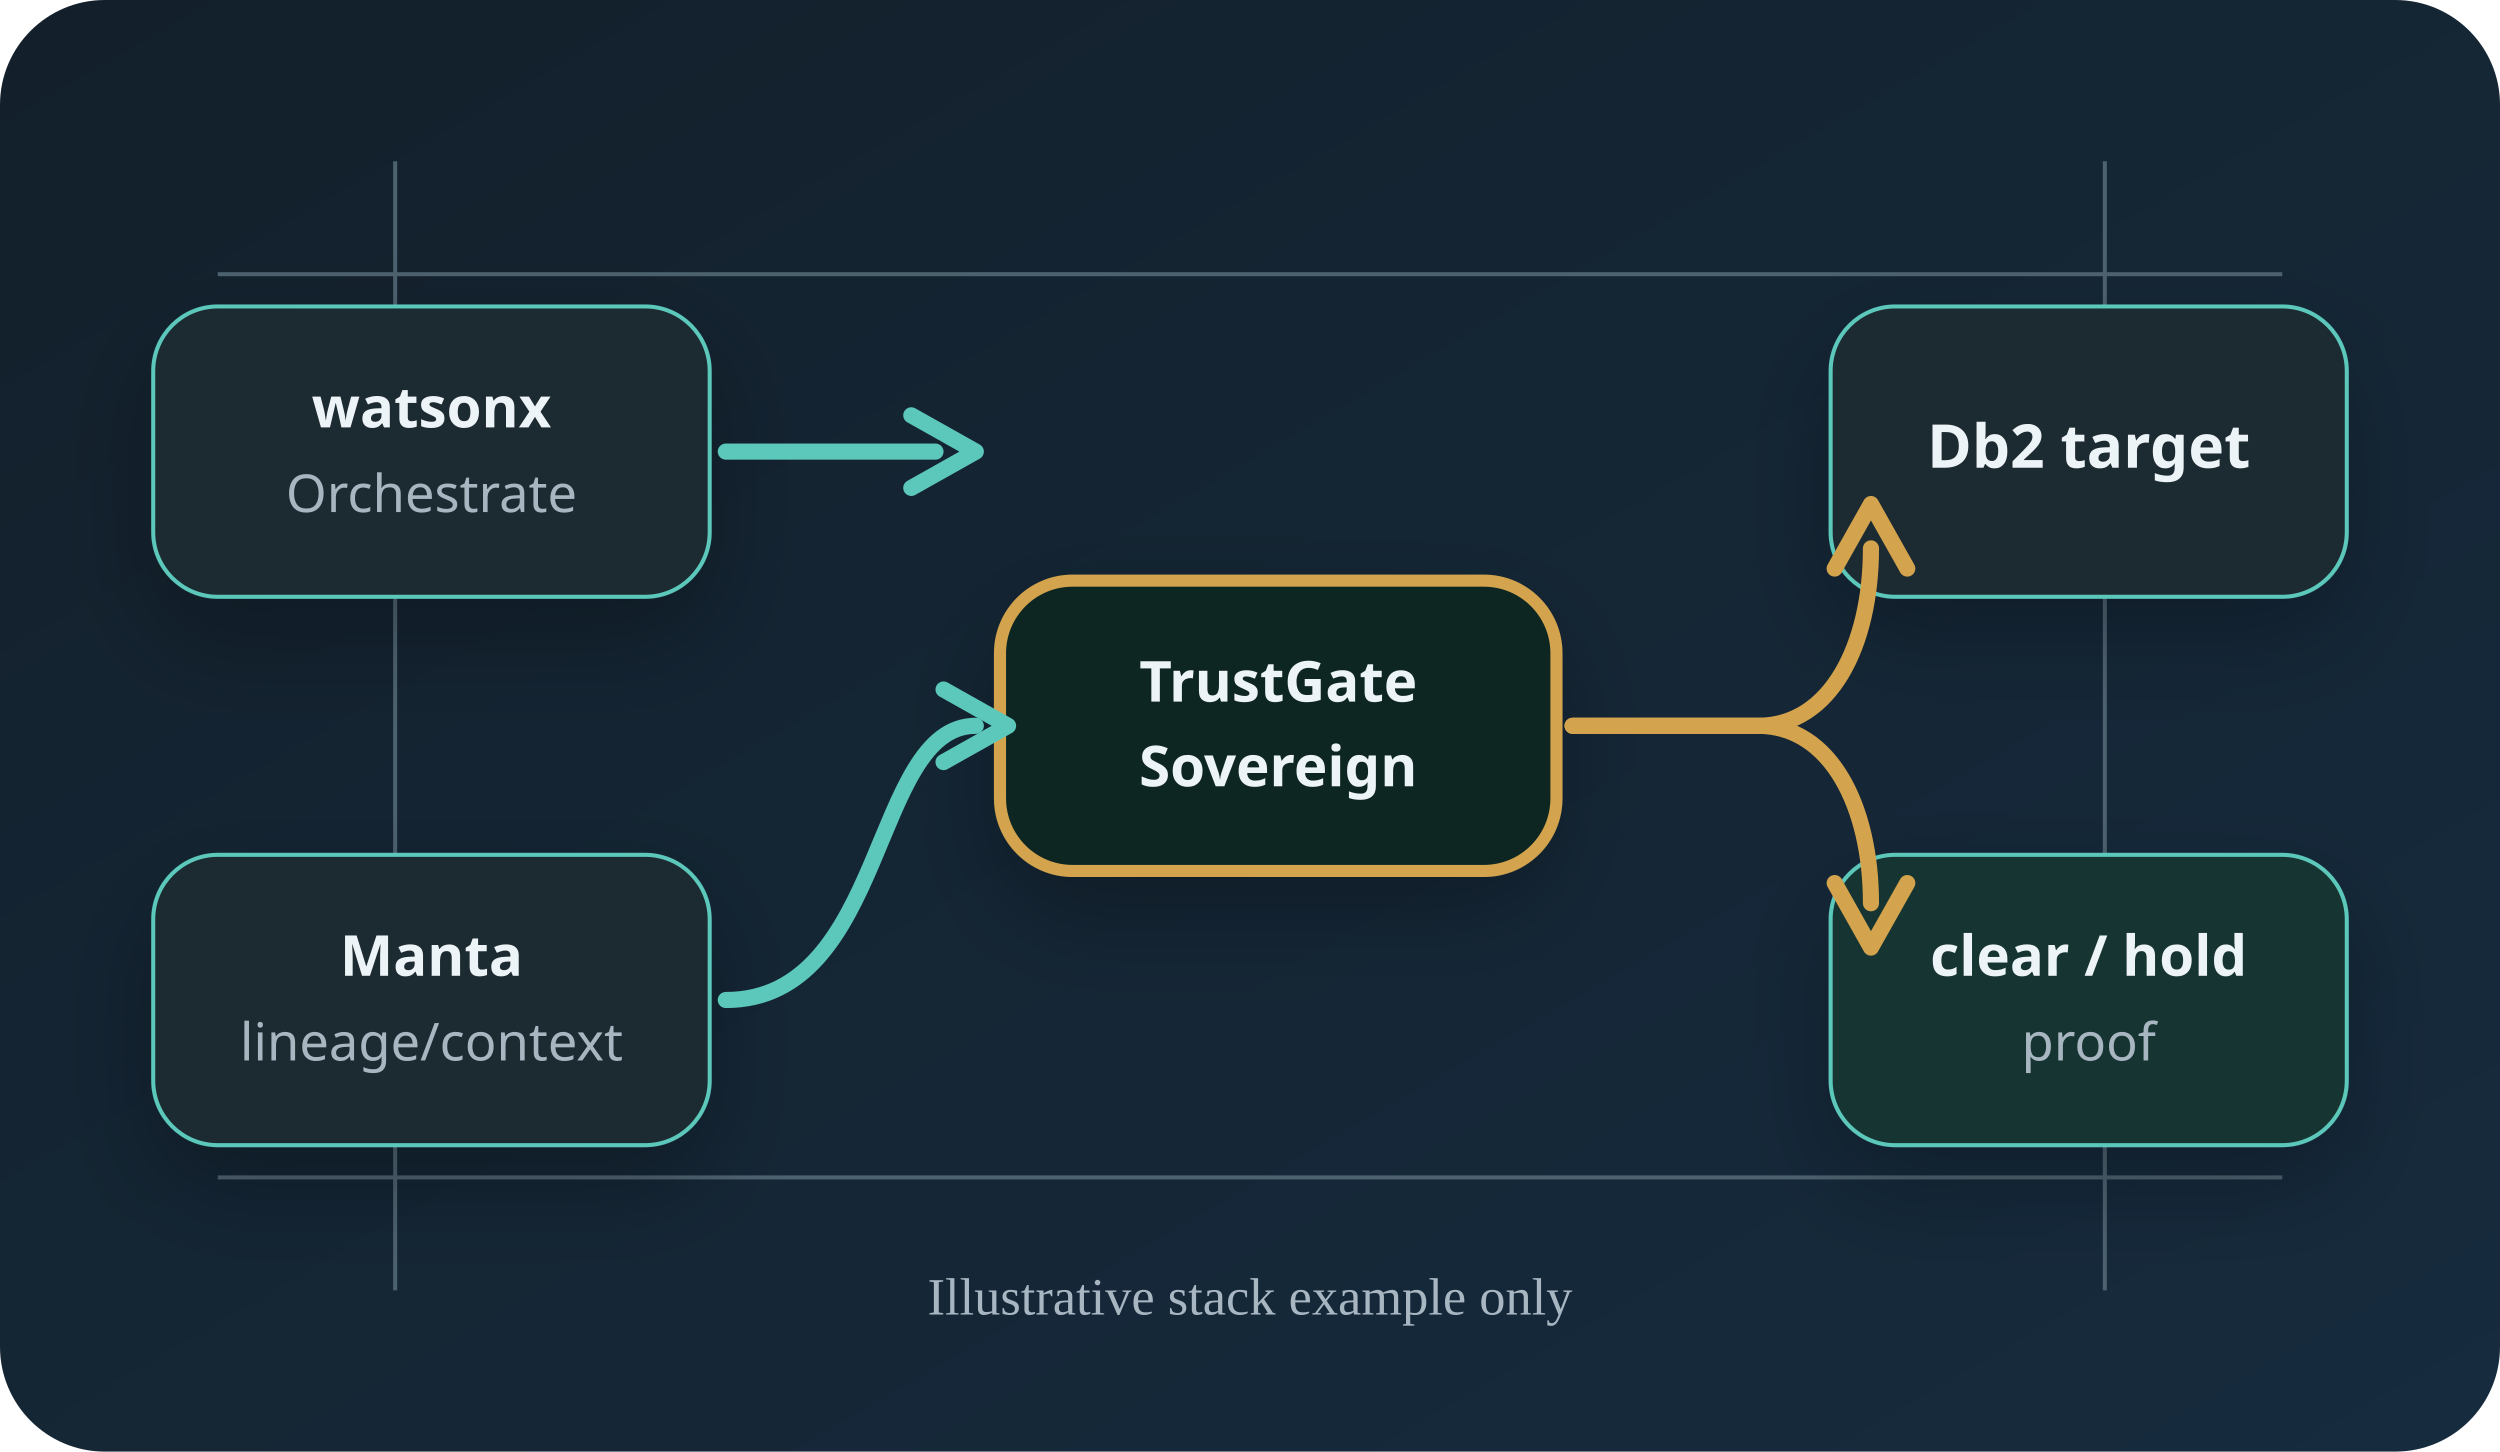
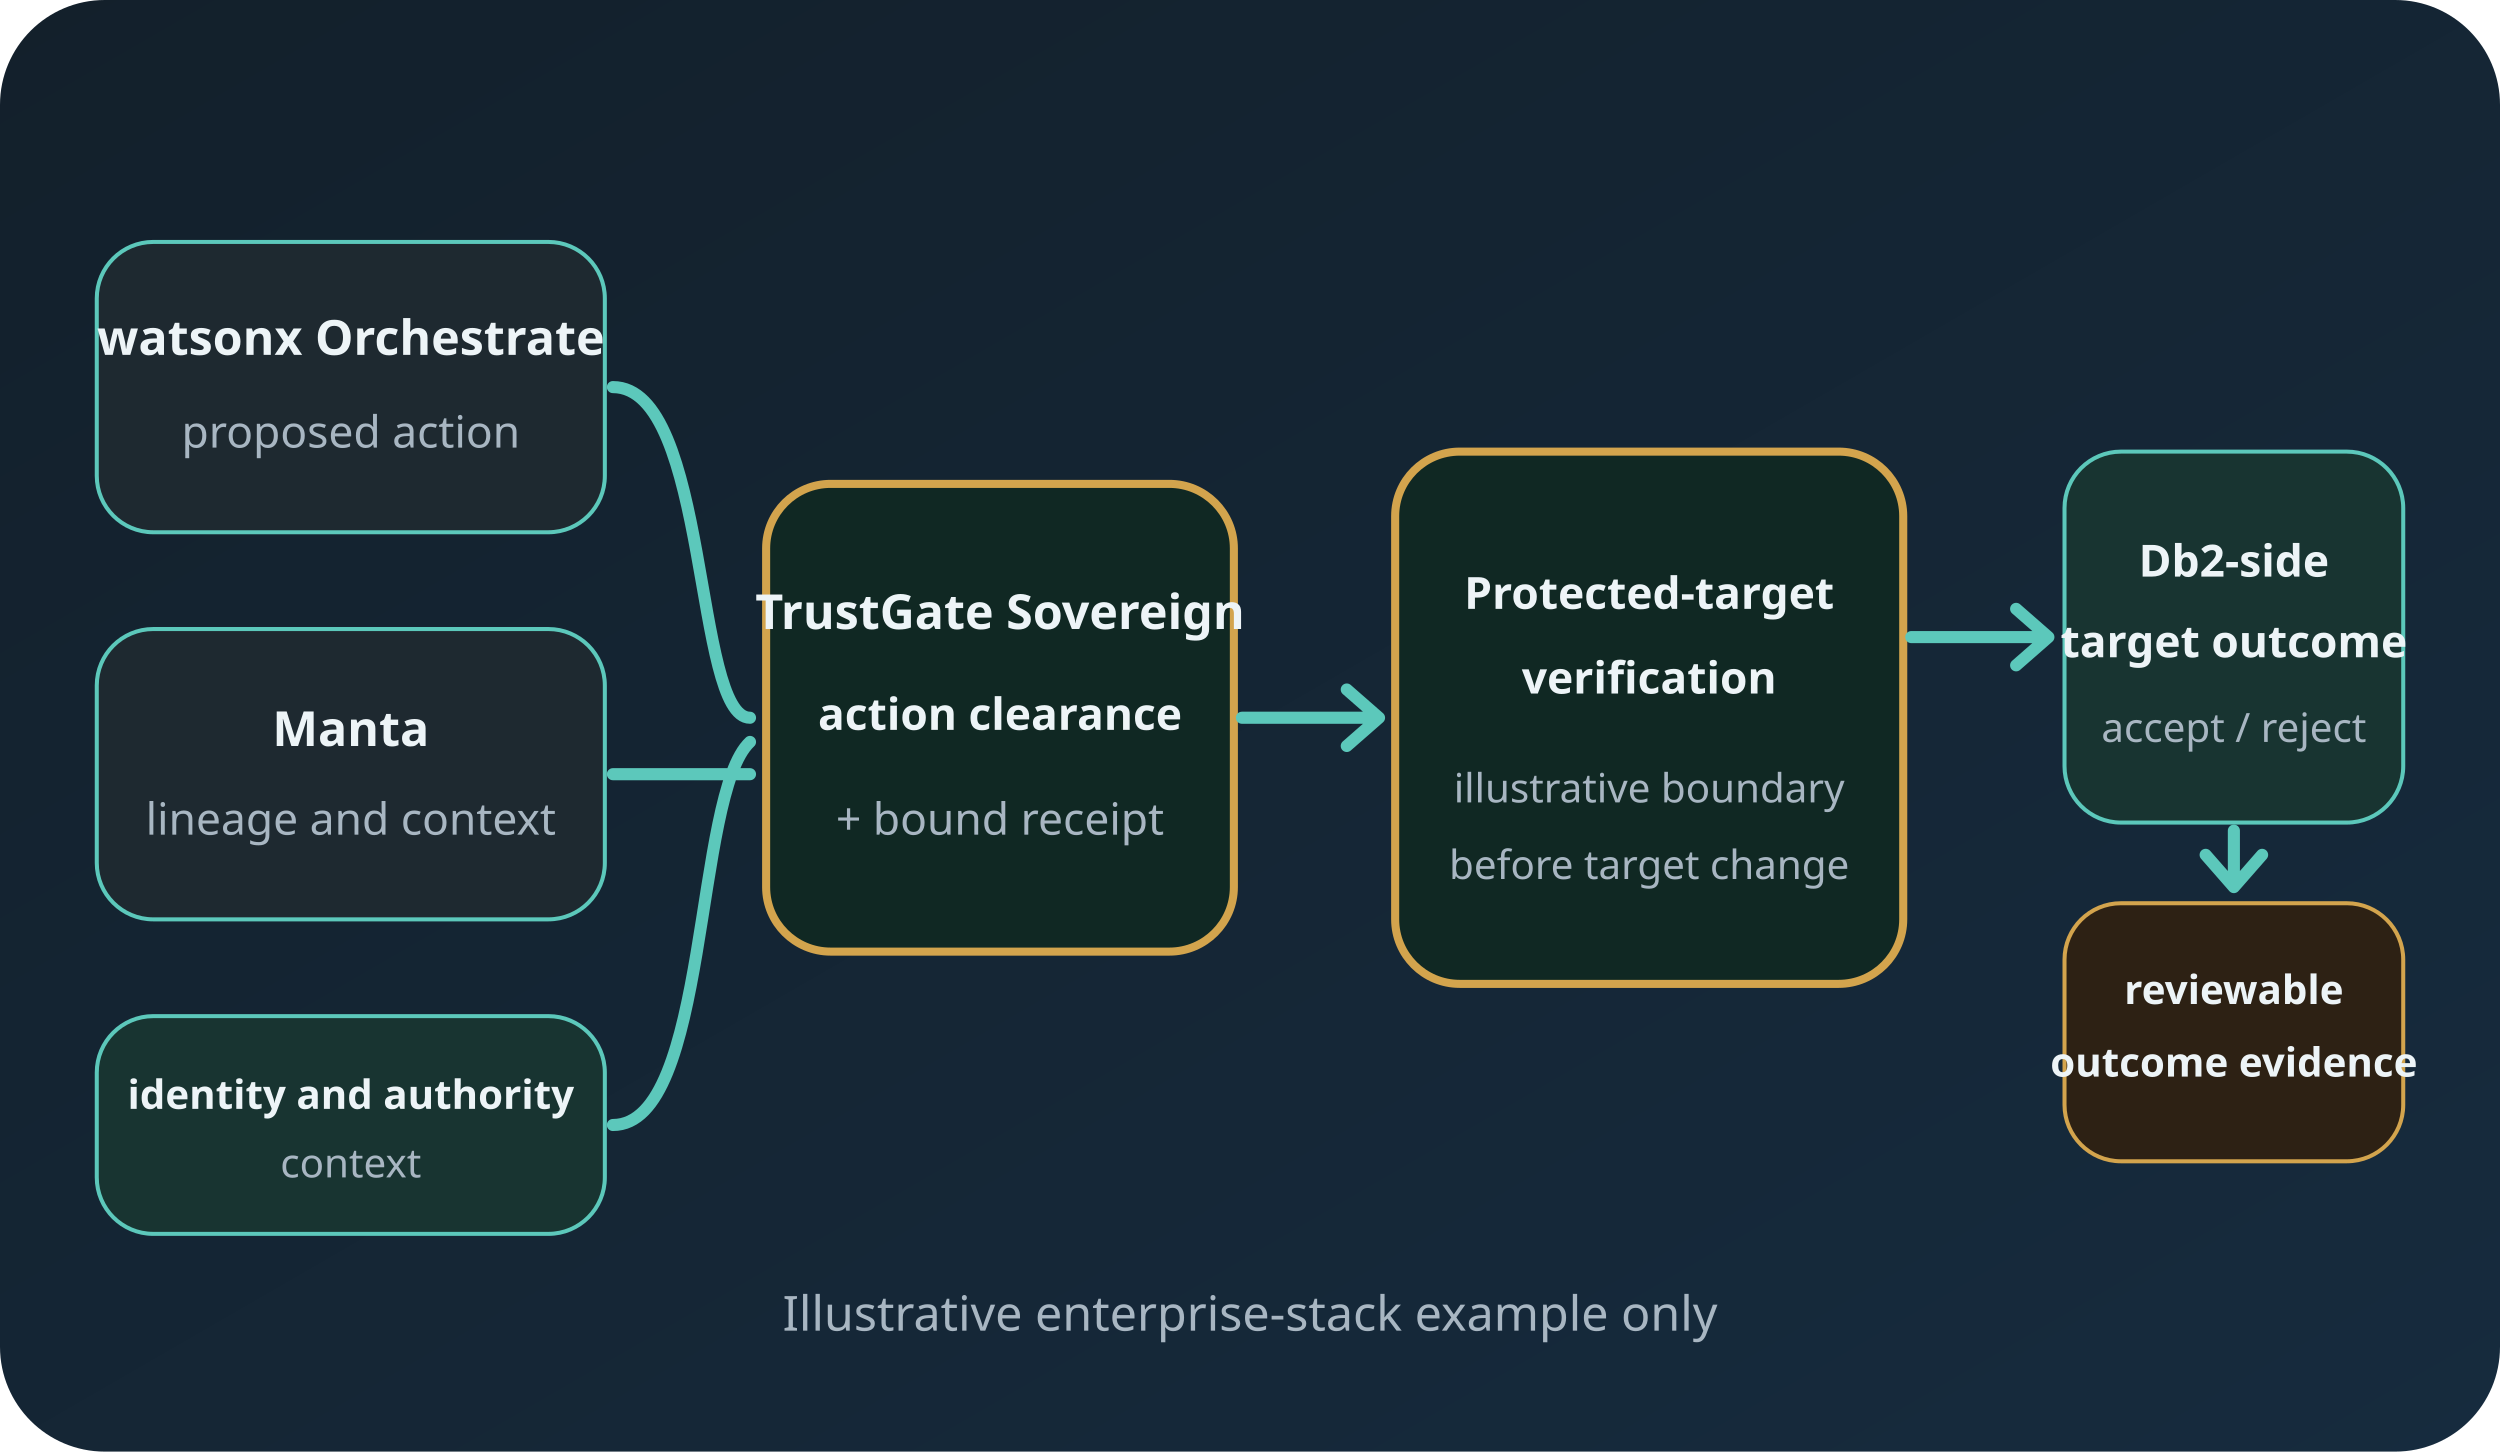
<svg xmlns="http://www.w3.org/2000/svg" role="img" aria-labelledby="title desc" viewBox="0 0 620 360">
  <defs>
    <linearGradient id="bg" x1="0" x2="1" y1="0" y2="1">
      <stop offset="0" stop-color="#13202b" />
      <stop offset="1" stop-color="#162b3e" />
    </linearGradient>
-     <filter id="shadow" x="-20%" y="-20%" width="140%" height="140%">
-       <feDropShadow dx="0" dy="10" stdDeviation="12" flood-color="#000" flood-opacity="0.25" />
-     </filter>
  </defs>
  <rect width="620" height="360" rx="26" fill="url(#bg)" />
-   <g stroke="#4d626f" stroke-width="1" fill="none">
-     <path d="M54 68h512M54 292h512" />
-     <path d="M98 40v280M522 40v280" />
+   <g font-family="ui-sans-serif, system-ui, sans-serif">
+     <g id="orchestration-input" data-role="orchestration-input">
+       <rect x="24" y="60" width="126" height="72" rx="14" fill="#1e2930" stroke="#5cc8bb" />
+       <text x="87" y="88" text-anchor="middle" fill="#edf4f7" font-size="12" font-weight="800">watsonx Orchestrate</text>
+       <text x="87" y="111" text-anchor="middle" fill="#a8b6c2" font-size="11">proposed action</text>
+     </g>
+     <g id="lineage-context" data-role="lineage-context">
+       <rect x="24" y="156" width="126" height="72" rx="14" fill="#1e2930" stroke="#5cc8bb" />
+       <text x="87" y="185" text-anchor="middle" fill="#edf4f7" font-size="12" font-weight="800">Manta</text>
+       <text x="87" y="207" text-anchor="middle" fill="#a8b6c2" font-size="11">lineage and context</text>
+     </g>
+     <g id="identity-authority-context" data-role="identity-authority-context">
+       <rect x="24" y="252" width="126" height="54" rx="14" fill="#183431" stroke="#5cc8bb" />
+       <text x="87" y="275" text-anchor="middle" fill="#edf4f7" font-size="10" font-weight="800">identity and authority</text>
+       <text x="87" y="292" text-anchor="middle" fill="#a8b6c2" font-size="10">context</text>
+     </g>
+     <g id="trustgate-clearance" data-role="trustgate-clearance">
+       <rect x="190" y="120" width="116" height="116" rx="16" fill="#102823" stroke="#d3a44d" stroke-width="2" />
+       <text x="248" y="156" text-anchor="middle" fill="#edf4f7" font-size="12" font-weight="800">TrustGate Sovereign</text>
+       <text x="248" y="181" text-anchor="middle" fill="#edf4f7" font-size="11" font-weight="800">action clearance</text>
+       <text x="248" y="207" text-anchor="middle" fill="#a8b6c2" font-size="11">+ bound receipt</text>
+     </g>
+     <g id="protected-target-verification" data-role="protected-target-verification">
+       <rect x="346" y="112" width="126" height="132" rx="16" fill="#102823" stroke="#d3a44d" stroke-width="2" />
+       <text x="409" y="151" text-anchor="middle" fill="#edf4f7" font-size="11" font-weight="800">Protected-target</text>
+       <text x="409" y="172" text-anchor="middle" fill="#edf4f7" font-size="11" font-weight="800">verification</text>
+       <text x="409" y="199" text-anchor="middle" fill="#a8b6c2" font-size="10">illustrative boundary</text>
+       <text x="409" y="218" text-anchor="middle" fill="#a8b6c2" font-size="10">before target change</text>
+     </g>
+     <g id="target-outcome" data-role="target-outcome">
+       <rect x="512" y="112" width="84" height="92" rx="14" fill="#183431" stroke="#5cc8bb" />
+       <text x="554" y="143" text-anchor="middle" fill="#edf4f7" font-size="11" font-weight="800">Db2-side</text>
+       <text x="554" y="163" text-anchor="middle" fill="#edf4f7" font-size="11" font-weight="800">target outcome</text>
+       <text x="554" y="184" text-anchor="middle" fill="#a8b6c2" font-size="10">accept / reject</text>
+     </g>
+     <g id="outcome-evidence" data-role="outcome-evidence">
+       <rect x="512" y="224" width="84" height="64" rx="14" fill="#2d2114" stroke="#d3a44d" />
+       <text x="554" y="249" text-anchor="middle" fill="#edf4f7" font-size="10" font-weight="800">reviewable</text>
+       <text x="554" y="267" text-anchor="middle" fill="#edf4f7" font-size="10" font-weight="800">outcome evidence</text>
+     </g>
  </g>
-   <g filter="url(#shadow)" font-family="ui-sans-serif, system-ui, sans-serif">
-     <rect x="38" y="76" width="138" height="72" rx="16" fill="#1e2930" stroke="#5cc8bb" />
-     <text x="107" y="106" text-anchor="middle" fill="#edf4f7" font-size="14" font-weight="800">watsonx</text>
-     <text x="107" y="127" text-anchor="middle" fill="#a8b6c2" font-size="13">Orchestrate</text>
-     <rect x="38" y="212" width="138" height="72" rx="16" fill="#1e2930" stroke="#5cc8bb" />
-     <text x="107" y="242" text-anchor="middle" fill="#edf4f7" font-size="14" font-weight="800">Manta</text>
-     <text x="107" y="263" text-anchor="middle" fill="#a8b6c2" font-size="13">lineage/context</text>
-     <rect x="248" y="144" width="138" height="72" rx="18" fill="#102823" stroke="#d3a44d" stroke-width="3" />
-     <text x="317" y="174" text-anchor="middle" fill="#edf4f7" font-size="14" font-weight="800">TrustGate</text>
-     <text x="317" y="195" text-anchor="middle" fill="#edf4f7" font-size="14" font-weight="800">Sovereign</text>
-     <rect x="454" y="76" width="128" height="72" rx="16" fill="#1e2930" stroke="#5cc8bb" />
-     <text x="518" y="116" text-anchor="middle" fill="#edf4f7" font-size="15" font-weight="800">Db2 target</text>
-     <rect x="454" y="212" width="128" height="72" rx="16" fill="#183431" stroke="#5cc8bb" />
-     <text x="518" y="242" text-anchor="middle" fill="#edf4f7" font-size="14" font-weight="800">clear / hold</text>
-     <text x="518" y="263" text-anchor="middle" fill="#a8b6c2" font-size="13">proof</text>
+   <g fill="none" stroke="#5cc8bb" stroke-width="3" stroke-linecap="round" stroke-linejoin="round">
+     <path data-role="inputs-to-clearance" d="M152 96c24 0 20 82 34 82m-34 14h34m-34 87c24 0 20-82 34-95" />
+     <path data-role="clearance-to-verification" d="M308 178h34l-8-7m8 7-8 7" />
+     <path data-role="verification-to-outcome" d="M474 158h34l-8-7m8 7-8 7" />
+     <path data-role="outcome-to-evidence" d="M554 206v14l-7-8m7 8 7-8" />
  </g>
-   <g fill="none" stroke-linecap="round" stroke-linejoin="round">
-     <path d="M180 112h52" stroke="#5cc8bb" stroke-width="4" />
-     <path d="M226 103l16 9-16 9" stroke="#5cc8bb" stroke-width="4" />
-     <path d="M180 248c40 0 36-68 62-68" stroke="#5cc8bb" stroke-width="4" />
-     <path d="M234 171l16 9-16 9" stroke="#5cc8bb" stroke-width="4" />
-     <path d="M390 180h46c18 0 28-20 28-44" stroke="#d3a44d" stroke-width="4" />
-     <path d="M455 141l9-16 9 16" stroke="#d3a44d" stroke-width="4" />
-     <path d="M390 180h46c18 0 28 20 28 44" stroke="#d3a44d" stroke-width="4" />
-     <path d="M455 219l9 16 9-16" stroke="#d3a44d" stroke-width="4" />
-   </g>
-   <text x="310" y="326" text-anchor="middle" fill="#a8b6c2" font-size="13">Illustrative stack example only</text>
+   <text x="310" y="330" text-anchor="middle" fill="#a8b6c2" font-family="ui-sans-serif, system-ui, sans-serif" font-size="12">Illustrative enterprise-stack example only</text>
</svg>
